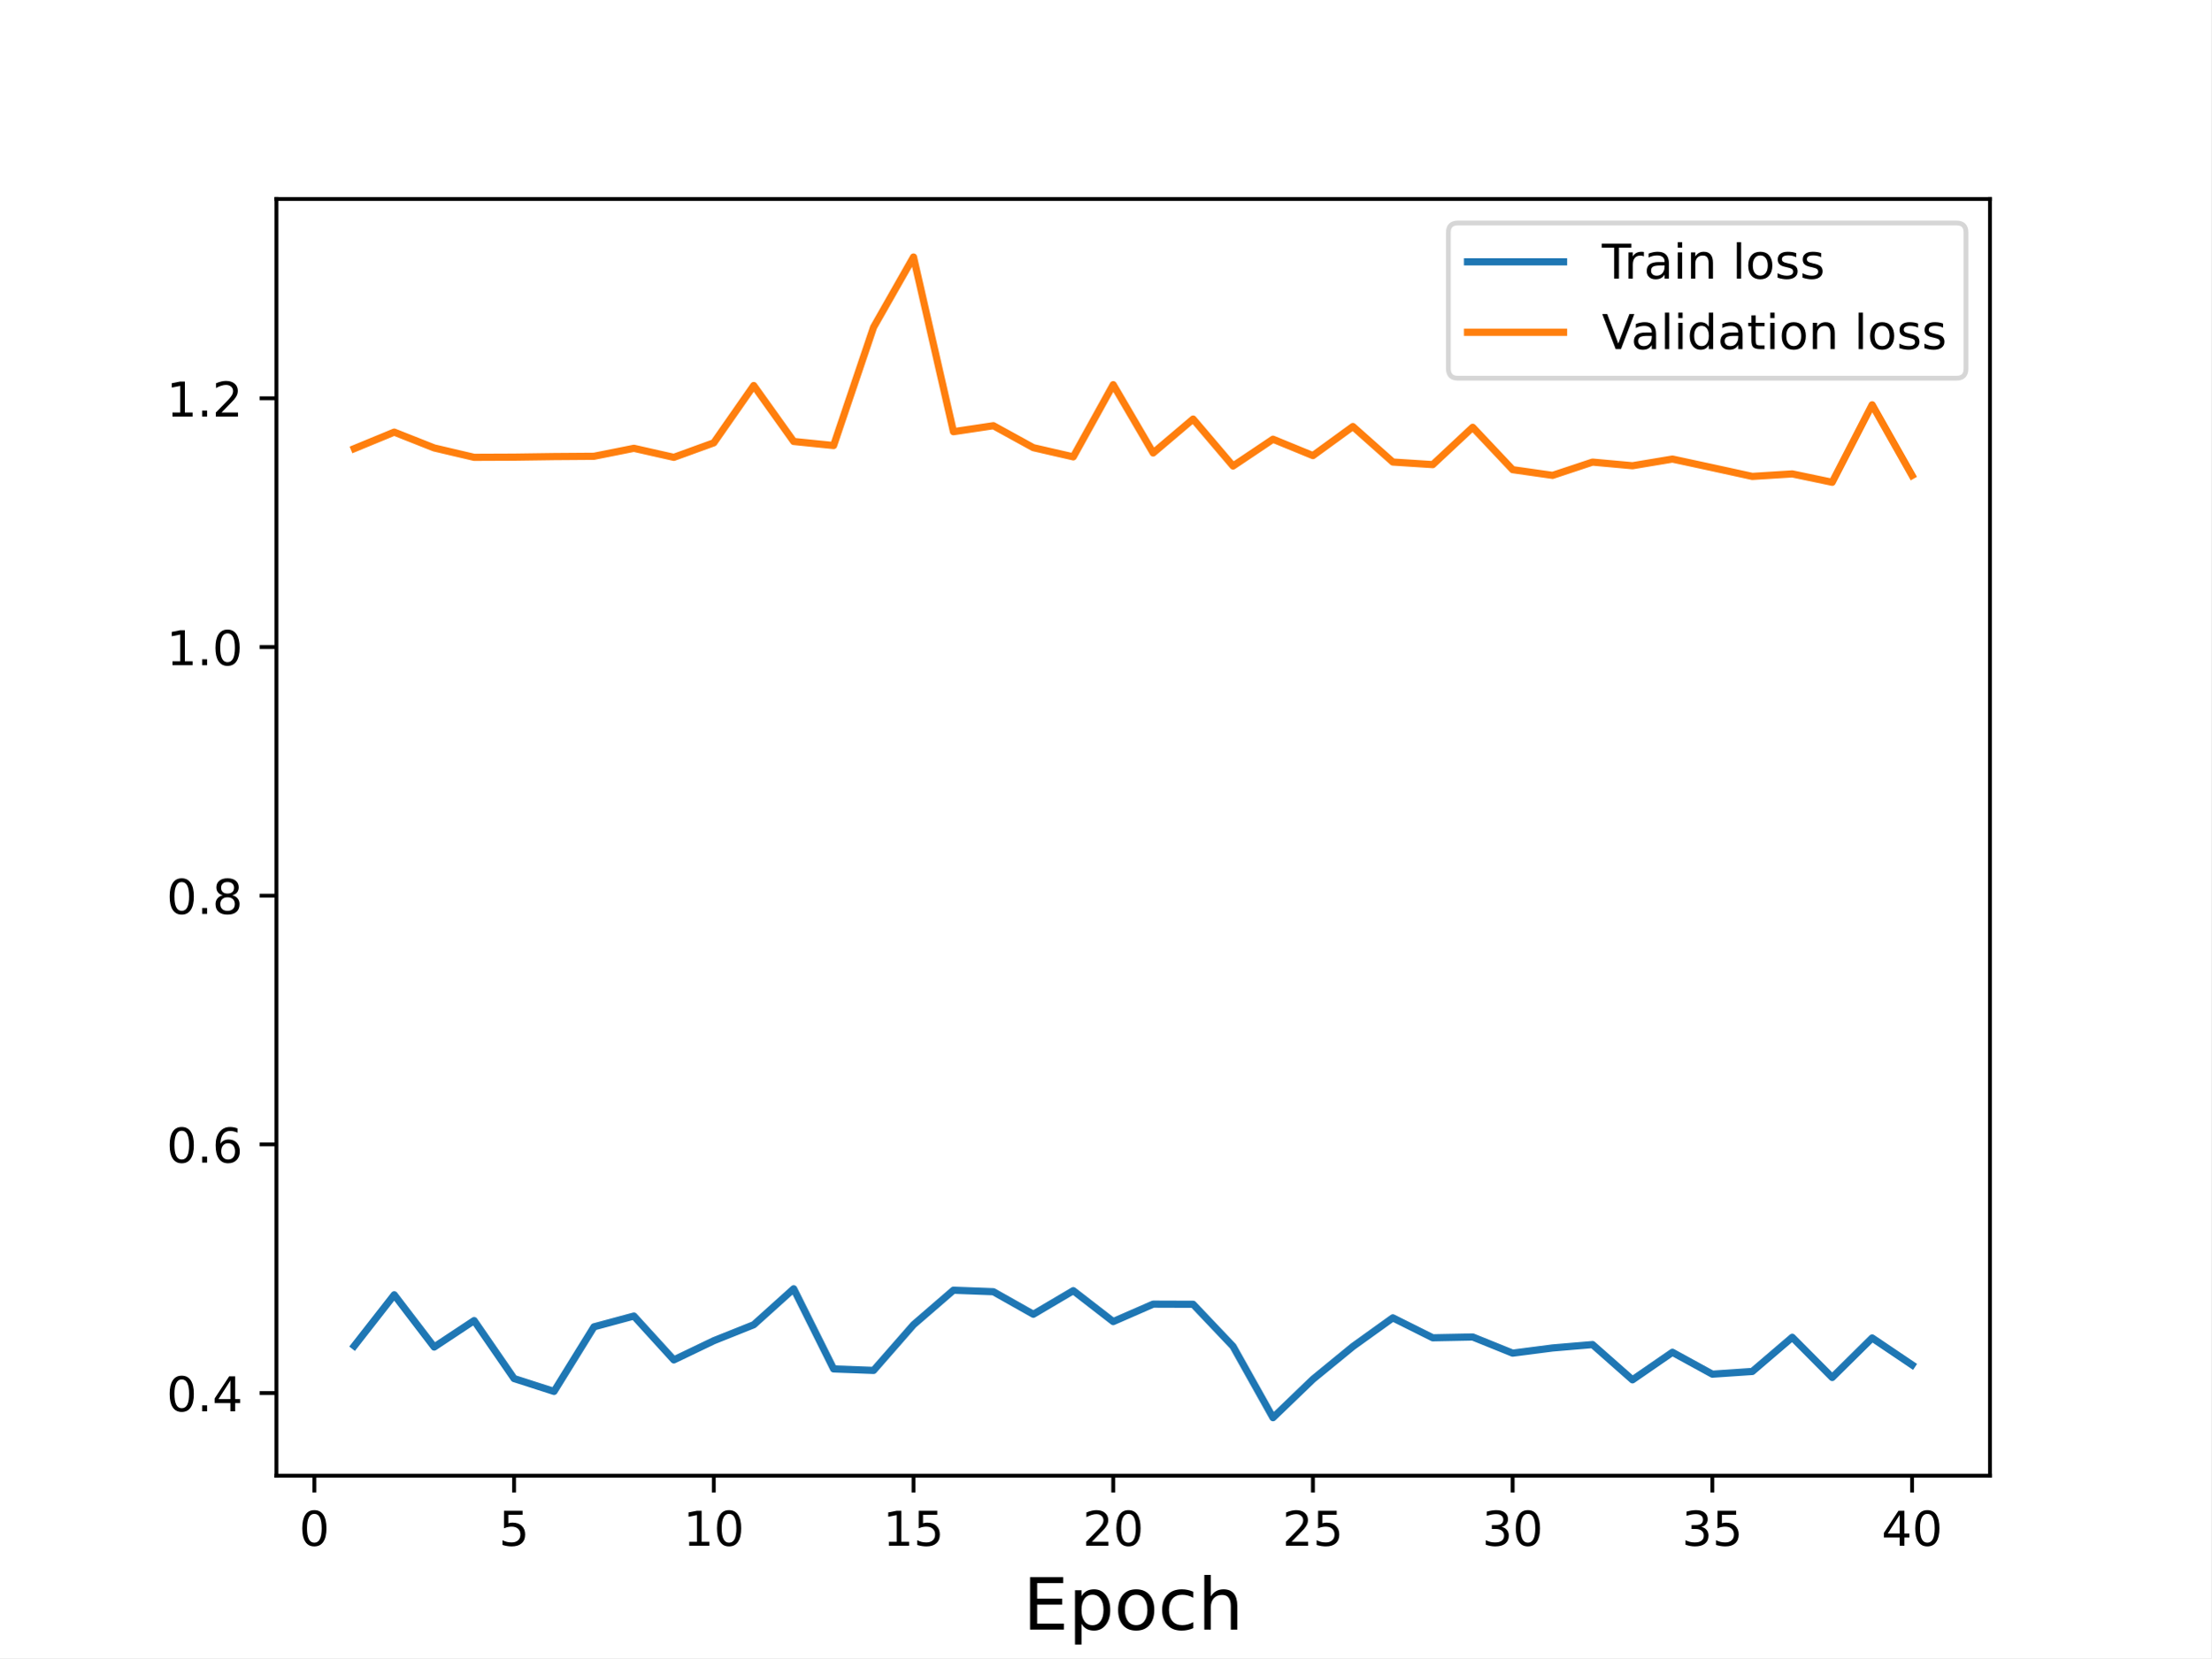
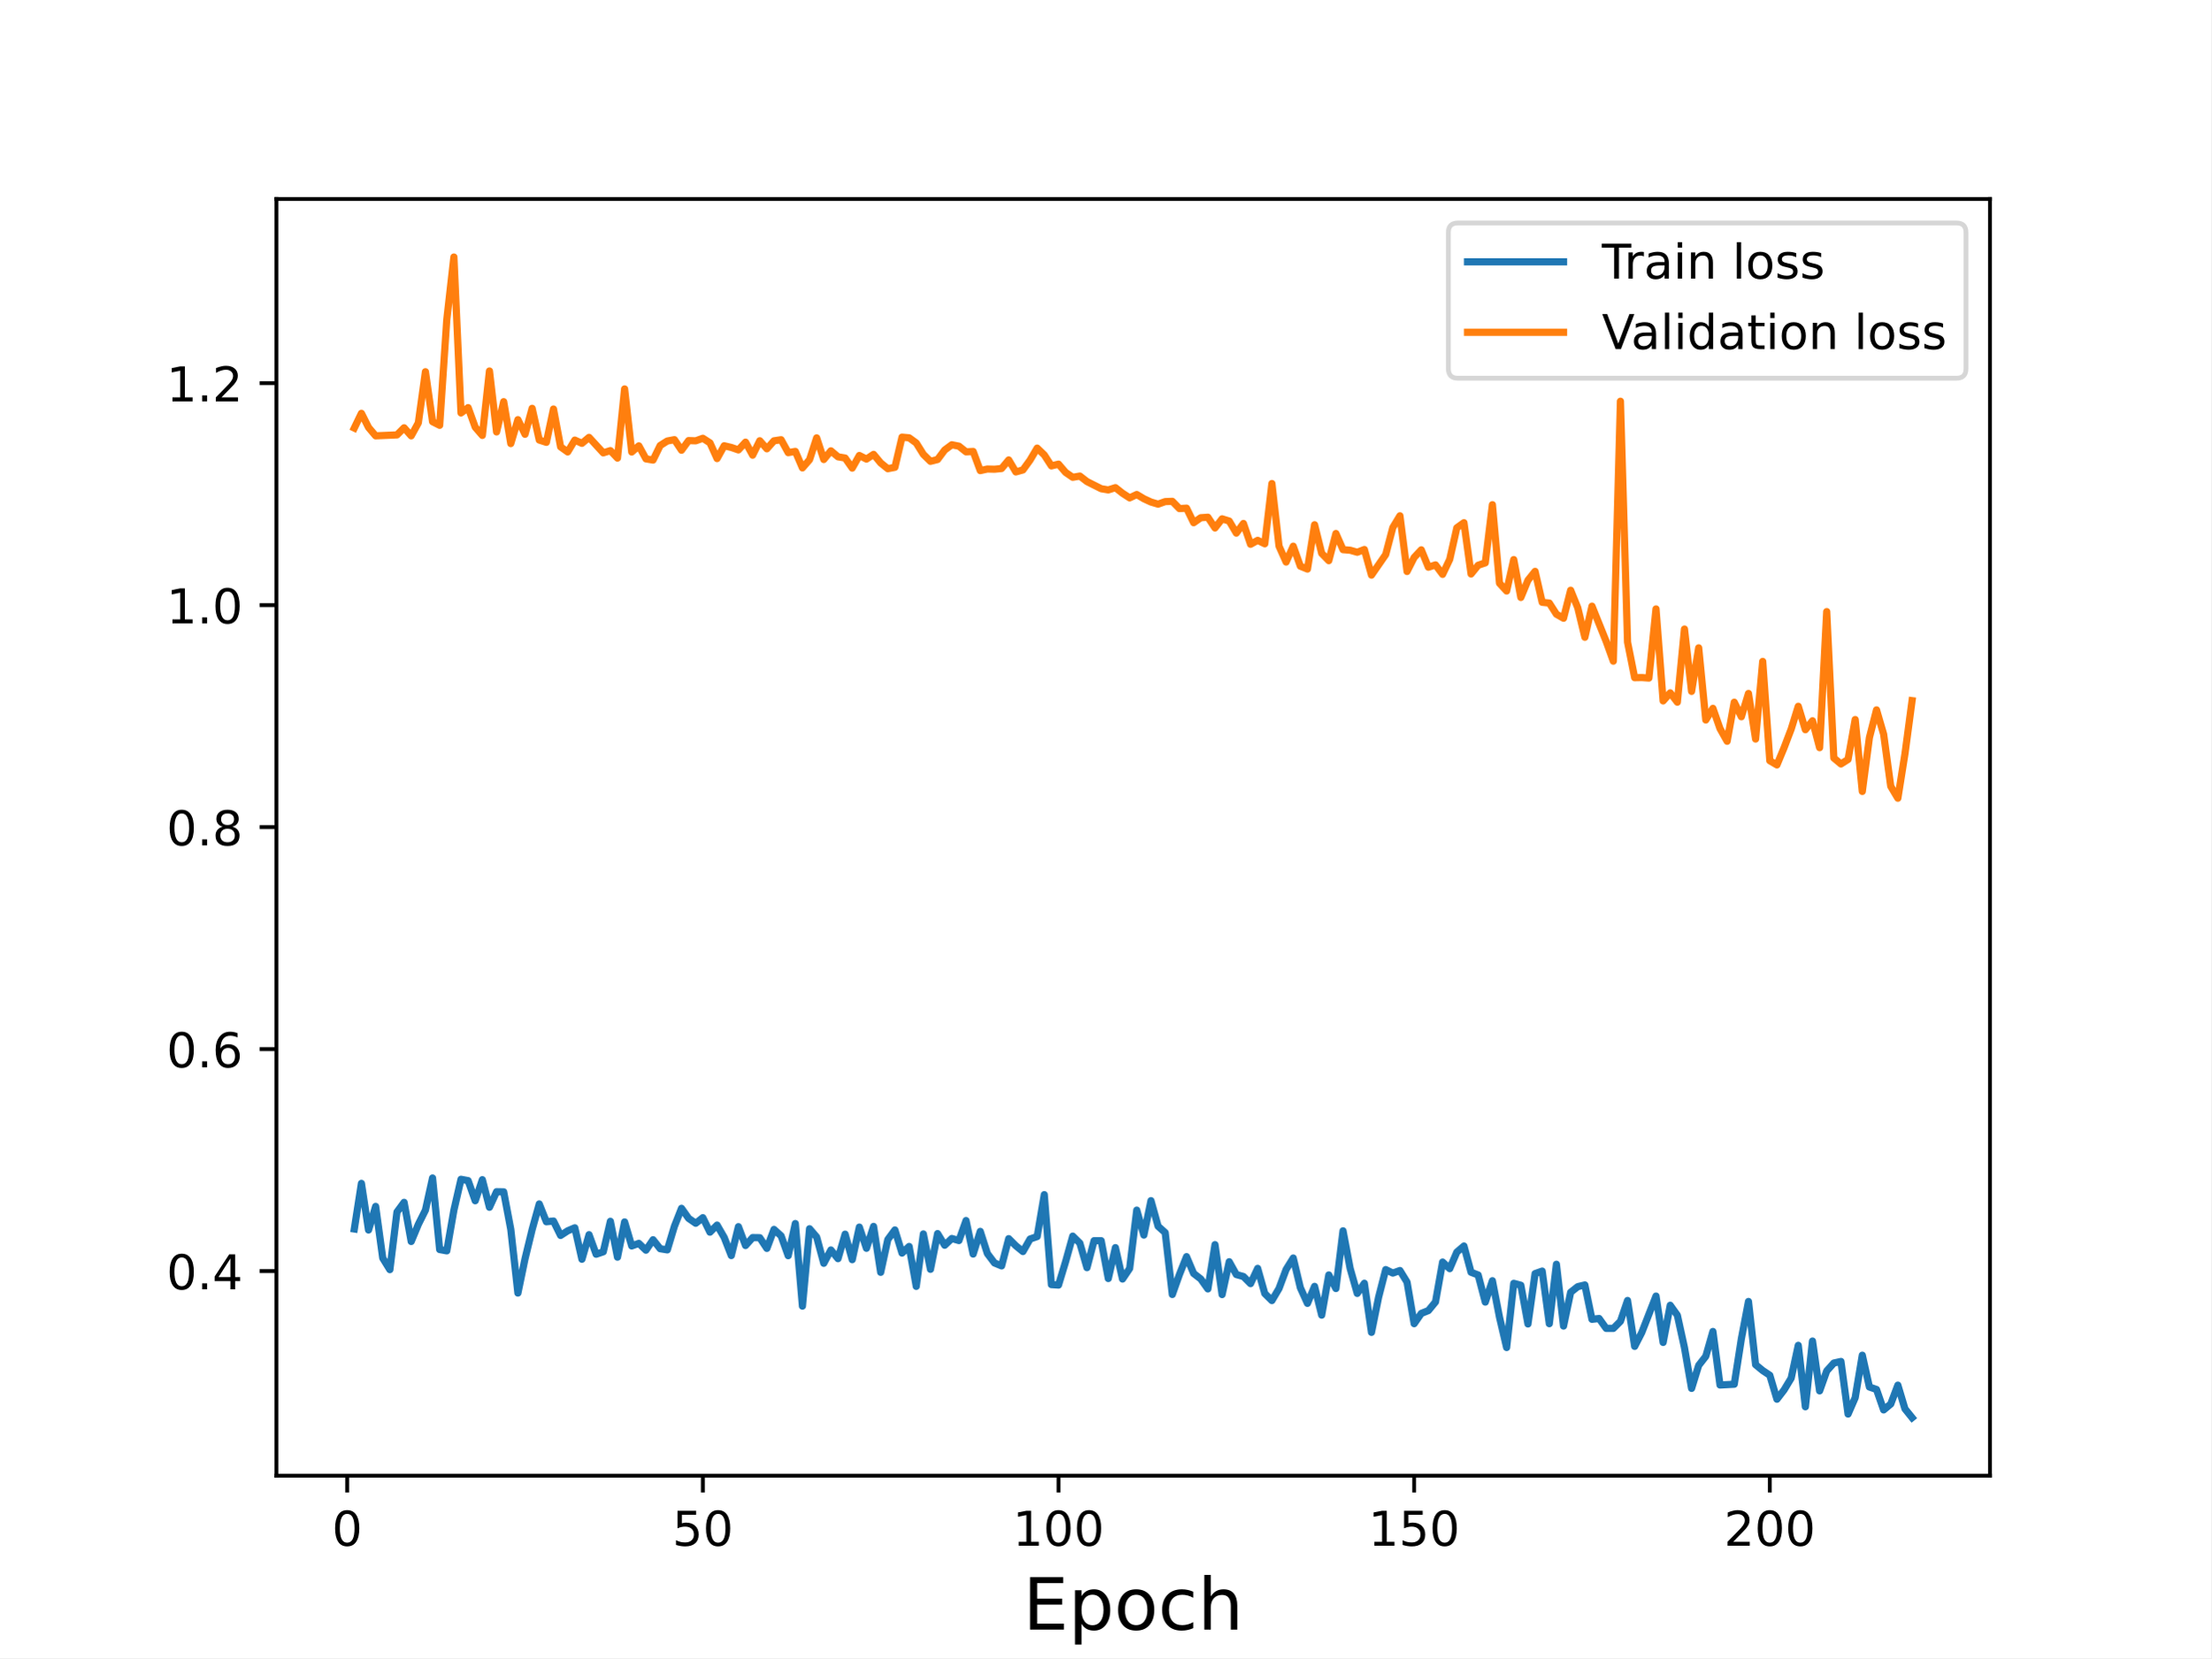
<svg xmlns="http://www.w3.org/2000/svg" xmlns:xlink="http://www.w3.org/1999/xlink" height="345.6pt" version="1.1" viewBox="0 0 460.8 345.6" width="460.8pt">
  <defs>
    <style type="text/css">*{stroke-linecap:butt;stroke-linejoin:round;}</style>
  </defs>
  <g id="figure_1">
    <g id="patch_1">
      <path d="M 0 345.6  L 460.8 345.6  L 460.8 0  L 0 0  z " style="fill:#ffffff;" />
    </g>
    <g id="axes_1">
      <g id="patch_2">
        <path d="M 57.6 307.584  L 414.72 307.584  L 414.72 41.472  L 57.6 41.472  z " style="fill:#ffffff;" />
      </g>
      <g id="matplotlib.axis_1">
        <g id="xtick_1">
          <g id="line2d_1">
            <defs>
-               <path d="M 0 0  L 0 3.5  " id="md8f98dfbee" style="stroke:#000000;stroke-width:0.8;" />
-             </defs>
-             <g>
-               <use style="stroke:#000000;stroke-width:0.8;" x="65.508" xlink:href="#md8f98dfbee" y="307.584" />
+               <path d="M 0 0  L 0 3.5  " id="mca216280df" style="stroke:#000000;stroke-width:0.8;" />
+             </defs>
+             <g>
+               <use style="stroke:#000000;stroke-width:0.8;" x="72.35" xlink:href="#mca216280df" y="307.584" />
            </g>
          </g>
          <g id="text_1">
-             <g transform="translate(62.327 322.1824)scale(0.1 -0.1)">
+             <g transform="translate(69.16904 322.1824)scale(0.1 -0.1)">
              <defs>
                <path d="M 2034 4250  Q 1547 4250 1301 3770  Q 1056 3291 1056 2328  Q 1056 1369 1301 889  Q 1547 409 2034 409  Q 2525 409 2770 889  Q 3016 1369 3016 2328  Q 3016 3291 2770 3770  Q 2525 4250 2034 4250  z M 2034 4750  Q 2819 4750 3233 4129  Q 3647 3509 3647 2328  Q 3647 1150 3233 529  Q 2819 -91 2034 -91  Q 1250 -91 836 529  Q 422 1150 422 2328  Q 422 3509 836 4129  Q 1250 4750 2034 4750  z " id="DejaVuSans-30" transform="scale(0.015625)" />
              </defs>
              <use xlink:href="#DejaVuSans-30" />
            </g>
          </g>
        </g>
        <g id="xtick_2">
          <g id="line2d_2">
            <g>
-               <use style="stroke:#000000;stroke-width:0.8;" x="107.131" xlink:href="#md8f98dfbee" y="307.584" />
+               <use style="stroke:#000000;stroke-width:0.8;" x="146.472" xlink:href="#mca216280df" y="307.584" />
            </g>
          </g>
          <g id="text_2">
-             <g transform="translate(103.9494 322.1824)scale(0.1 -0.1)">
+             <g transform="translate(140.1098 322.1824)scale(0.1 -0.1)">
              <defs>
                <path d="M 691 4666  L 3169 4666  L 3169 4134  L 1269 4134  L 1269 2991  Q 1406 3038 1543 3061  Q 1681 3084 1819 3084  Q 2600 3084 3056 2656  Q 3513 2228 3513 1497  Q 3513 744 3044 326  Q 2575 -91 1722 -91  Q 1428 -91 1123 -41  Q 819 9 494 109  L 494 744  Q 775 591 1075 516  Q 1375 441 1709 441  Q 2250 441 2565 725  Q 2881 1009 2881 1497  Q 2881 1984 2565 2268  Q 2250 2553 1709 2553  Q 1456 2553 1204 2497  Q 953 2441 691 2322  L 691 4666  z " id="DejaVuSans-35" transform="scale(0.015625)" />
              </defs>
              <use xlink:href="#DejaVuSans-35" />
+               <use x="63.623" xlink:href="#DejaVuSans-30" />
            </g>
          </g>
        </g>
        <g id="xtick_3">
          <g id="line2d_3">
            <g>
-               <use style="stroke:#000000;stroke-width:0.8;" x="148.753" xlink:href="#md8f98dfbee" y="307.584" />
+               <use style="stroke:#000000;stroke-width:0.8;" x="220.594" xlink:href="#mca216280df" y="307.584" />
            </g>
          </g>
          <g id="text_3">
-             <g transform="translate(142.3905 322.1824)scale(0.1 -0.1)">
+             <g transform="translate(211.0506 322.1824)scale(0.1 -0.1)">
              <defs>
                <path d="M 794 531  L 1825 531  L 1825 4091  L 703 3866  L 703 4441  L 1819 4666  L 2450 4666  L 2450 531  L 3481 531  L 3481 0  L 794 0  L 794 531  z " id="DejaVuSans-31" transform="scale(0.015625)" />
              </defs>
              <use xlink:href="#DejaVuSans-31" />
              <use x="63.623" xlink:href="#DejaVuSans-30" />
+               <use x="127.246" xlink:href="#DejaVuSans-30" />
            </g>
          </g>
        </g>
        <g id="xtick_4">
          <g id="line2d_4">
            <g>
-               <use style="stroke:#000000;stroke-width:0.8;" x="190.375" xlink:href="#md8f98dfbee" y="307.584" />
+               <use style="stroke:#000000;stroke-width:0.8;" x="294.716" xlink:href="#mca216280df" y="307.584" />
            </g>
          </g>
          <g id="text_4">
-             <g transform="translate(184.0129 322.1824)scale(0.1 -0.1)">
+             <g transform="translate(285.1727 322.1824)scale(0.1 -0.1)">
              <use xlink:href="#DejaVuSans-31" />
              <use x="63.623" xlink:href="#DejaVuSans-35" />
+               <use x="127.246" xlink:href="#DejaVuSans-30" />
            </g>
          </g>
        </g>
        <g id="xtick_5">
          <g id="line2d_5">
            <g>
-               <use style="stroke:#000000;stroke-width:0.8;" x="231.998" xlink:href="#md8f98dfbee" y="307.584" />
+               <use style="stroke:#000000;stroke-width:0.8;" x="368.838" xlink:href="#mca216280df" y="307.584" />
            </g>
          </g>
          <g id="text_5">
-             <g transform="translate(225.6353 322.1824)scale(0.1 -0.1)">
+             <g transform="translate(359.2947 322.1824)scale(0.1 -0.1)">
              <defs>
                <path d="M 1228 531  L 3431 531  L 3431 0  L 469 0  L 469 531  Q 828 903 1448 1529  Q 2069 2156 2228 2338  Q 2531 2678 2651 2914  Q 2772 3150 2772 3378  Q 2772 3750 2511 3984  Q 2250 4219 1831 4219  Q 1534 4219 1204 4116  Q 875 4013 500 3803  L 500 4441  Q 881 4594 1212 4672  Q 1544 4750 1819 4750  Q 2544 4750 2975 4387  Q 3406 4025 3406 3419  Q 3406 3131 3298 2873  Q 3191 2616 2906 2266  Q 2828 2175 2409 1742  Q 1991 1309 1228 531  z " id="DejaVuSans-32" transform="scale(0.015625)" />
              </defs>
              <use xlink:href="#DejaVuSans-32" />
              <use x="63.623" xlink:href="#DejaVuSans-30" />
-             </g>
-           </g>
-         </g>
-         <g id="xtick_6">
-           <g id="line2d_6">
-             <g>
-               <use style="stroke:#000000;stroke-width:0.8;" x="273.62" xlink:href="#md8f98dfbee" y="307.584" />
-             </g>
-           </g>
-           <g id="text_6">
-             <g transform="translate(267.2576 322.1824)scale(0.1 -0.1)">
-               <use xlink:href="#DejaVuSans-32" />
-               <use x="63.623" xlink:href="#DejaVuSans-35" />
-             </g>
-           </g>
-         </g>
-         <g id="xtick_7">
-           <g id="line2d_7">
-             <g>
-               <use style="stroke:#000000;stroke-width:0.8;" x="315.243" xlink:href="#md8f98dfbee" y="307.584" />
-             </g>
-           </g>
-           <g id="text_7">
-             <g transform="translate(308.88 322.1824)scale(0.1 -0.1)">
-               <defs>
-                 <path d="M 2597 2516  Q 3050 2419 3304 2112  Q 3559 1806 3559 1356  Q 3559 666 3084 287  Q 2609 -91 1734 -91  Q 1441 -91 1130 -33  Q 819 25 488 141  L 488 750  Q 750 597 1062 519  Q 1375 441 1716 441  Q 2309 441 2620 675  Q 2931 909 2931 1356  Q 2931 1769 2642 2001  Q 2353 2234 1838 2234  L 1294 2234  L 1294 2753  L 1863 2753  Q 2328 2753 2575 2939  Q 2822 3125 2822 3475  Q 2822 3834 2567 4026  Q 2313 4219 1838 4219  Q 1578 4219 1281 4162  Q 984 4106 628 3988  L 628 4550  Q 988 4650 1302 4700  Q 1616 4750 1894 4750  Q 2613 4750 3031 4423  Q 3450 4097 3450 3541  Q 3450 3153 3228 2886  Q 3006 2619 2597 2516  z " id="DejaVuSans-33" transform="scale(0.015625)" />
-               </defs>
-               <use xlink:href="#DejaVuSans-33" />
-               <use x="63.623" xlink:href="#DejaVuSans-30" />
-             </g>
-           </g>
-         </g>
-         <g id="xtick_8">
-           <g id="line2d_8">
-             <g>
-               <use style="stroke:#000000;stroke-width:0.8;" x="356.865" xlink:href="#md8f98dfbee" y="307.584" />
-             </g>
-           </g>
-           <g id="text_8">
-             <g transform="translate(350.5024 322.1824)scale(0.1 -0.1)">
-               <use xlink:href="#DejaVuSans-33" />
-               <use x="63.623" xlink:href="#DejaVuSans-35" />
-             </g>
-           </g>
-         </g>
-         <g id="xtick_9">
-           <g id="line2d_9">
-             <g>
-               <use style="stroke:#000000;stroke-width:0.8;" x="398.487" xlink:href="#md8f98dfbee" y="307.584" />
-             </g>
-           </g>
-           <g id="text_9">
-             <g transform="translate(392.1248 322.1824)scale(0.1 -0.1)">
-               <defs>
-                 <path d="M 2419 4116  L 825 1625  L 2419 1625  L 2419 4116  z M 2253 4666  L 3047 4666  L 3047 1625  L 3713 1625  L 3713 1100  L 3047 1100  L 3047 0  L 2419 0  L 2419 1100  L 313 1100  L 313 1709  L 2253 4666  z " id="DejaVuSans-34" transform="scale(0.015625)" />
-               </defs>
-               <use xlink:href="#DejaVuSans-34" />
-               <use x="63.623" xlink:href="#DejaVuSans-30" />
-             </g>
-           </g>
-         </g>
-         <g id="text_10">
+               <use x="127.246" xlink:href="#DejaVuSans-30" />
+             </g>
+           </g>
+         </g>
+         <g id="text_6">
          <g transform="translate(213.1936 339.6598)scale(0.15 -0.15)">
            <defs>
              <path d="M 628 4666  L 3578 4666  L 3578 4134  L 1259 4134  L 1259 2753  L 3481 2753  L 3481 2222  L 1259 2222  L 1259 531  L 3634 531  L 3634 0  L 628 0  L 628 4666  z " id="DejaVuSans-45" transform="scale(0.015625)" />
              <path d="M 1159 525  L 1159 -1331  L 581 -1331  L 581 3500  L 1159 3500  L 1159 2969  Q 1341 3281 1617 3432  Q 1894 3584 2278 3584  Q 2916 3584 3314 3078  Q 3713 2572 3713 1747  Q 3713 922 3314 415  Q 2916 -91 2278 -91  Q 1894 -91 1617 61  Q 1341 213 1159 525  z M 3116 1747  Q 3116 2381 2855 2742  Q 2594 3103 2138 3103  Q 1681 3103 1420 2742  Q 1159 2381 1159 1747  Q 1159 1113 1420 752  Q 1681 391 2138 391  Q 2594 391 2855 752  Q 3116 1113 3116 1747  z " id="DejaVuSans-70" transform="scale(0.015625)" />
              <path d="M 1959 3097  Q 1497 3097 1228 2736  Q 959 2375 959 1747  Q 959 1119 1226 758  Q 1494 397 1959 397  Q 2419 397 2687 759  Q 2956 1122 2956 1747  Q 2956 2369 2687 2733  Q 2419 3097 1959 3097  z M 1959 3584  Q 2709 3584 3137 3096  Q 3566 2609 3566 1747  Q 3566 888 3137 398  Q 2709 -91 1959 -91  Q 1206 -91 779 398  Q 353 888 353 1747  Q 353 2609 779 3096  Q 1206 3584 1959 3584  z " id="DejaVuSans-6f" transform="scale(0.015625)" />
              <path d="M 3122 3366  L 3122 2828  Q 2878 2963 2633 3030  Q 2388 3097 2138 3097  Q 1578 3097 1268 2742  Q 959 2388 959 1747  Q 959 1106 1268 751  Q 1578 397 2138 397  Q 2388 397 2633 464  Q 2878 531 3122 666  L 3122 134  Q 2881 22 2623 -34  Q 2366 -91 2075 -91  Q 1284 -91 818 406  Q 353 903 353 1747  Q 353 2603 823 3093  Q 1294 3584 2113 3584  Q 2378 3584 2631 3529  Q 2884 3475 3122 3366  z " id="DejaVuSans-63" transform="scale(0.015625)" />
              <path d="M 3513 2113  L 3513 0  L 2938 0  L 2938 2094  Q 2938 2591 2744 2837  Q 2550 3084 2163 3084  Q 1697 3084 1428 2787  Q 1159 2491 1159 1978  L 1159 0  L 581 0  L 581 4863  L 1159 4863  L 1159 2956  Q 1366 3272 1645 3428  Q 1925 3584 2291 3584  Q 2894 3584 3203 3211  Q 3513 2838 3513 2113  z " id="DejaVuSans-68" transform="scale(0.015625)" />
            </defs>
            <use xlink:href="#DejaVuSans-45" />
            <use x="63.184" xlink:href="#DejaVuSans-70" />
            <use x="126.66" xlink:href="#DejaVuSans-6f" />
            <use x="187.842" xlink:href="#DejaVuSans-63" />
            <use x="242.822" xlink:href="#DejaVuSans-68" />
          </g>
        </g>
      </g>
      <g id="matplotlib.axis_2">
        <g id="ytick_1">
+           <g id="line2d_6">
+             <defs>
+               <path d="M 0 0  L -3.5 0  " id="m305553f702" style="stroke:#000000;stroke-width:0.8;" />
+             </defs>
+             <g>
+               <use style="stroke:#000000;stroke-width:0.8;" x="57.6" xlink:href="#m305553f702" y="264.939" />
+             </g>
+           </g>
+           <g id="text_7">
+             <g transform="translate(34.69687 268.7385)scale(0.1 -0.1)">
+               <defs>
+                 <path d="M 684 794  L 1344 794  L 1344 0  L 684 0  L 684 794  z " id="DejaVuSans-2e" transform="scale(0.015625)" />
+                 <path d="M 2419 4116  L 825 1625  L 2419 1625  L 2419 4116  z M 2253 4666  L 3047 4666  L 3047 1625  L 3713 1625  L 3713 1100  L 3047 1100  L 3047 0  L 2419 0  L 2419 1100  L 313 1100  L 313 1709  L 2253 4666  z " id="DejaVuSans-34" transform="scale(0.015625)" />
+               </defs>
+               <use xlink:href="#DejaVuSans-30" />
+               <use x="63.623" xlink:href="#DejaVuSans-2e" />
+               <use x="95.41" xlink:href="#DejaVuSans-34" />
+             </g>
+           </g>
+         </g>
+         <g id="ytick_2">
+           <g id="line2d_7">
+             <g>
+               <use style="stroke:#000000;stroke-width:0.8;" x="57.6" xlink:href="#m305553f702" y="218.668" />
+             </g>
+           </g>
+           <g id="text_8">
+             <g transform="translate(34.69687 222.4667)scale(0.1 -0.1)">
+               <defs>
+                 <path d="M 2113 2584  Q 1688 2584 1439 2293  Q 1191 2003 1191 1497  Q 1191 994 1439 701  Q 1688 409 2113 409  Q 2538 409 2786 701  Q 3034 994 3034 1497  Q 3034 2003 2786 2293  Q 2538 2584 2113 2584  z M 3366 4563  L 3366 3988  Q 3128 4100 2886 4159  Q 2644 4219 2406 4219  Q 1781 4219 1451 3797  Q 1122 3375 1075 2522  Q 1259 2794 1537 2939  Q 1816 3084 2150 3084  Q 2853 3084 3261 2657  Q 3669 2231 3669 1497  Q 3669 778 3244 343  Q 2819 -91 2113 -91  Q 1303 -91 875 529  Q 447 1150 447 2328  Q 447 3434 972 4092  Q 1497 4750 2381 4750  Q 2619 4750 2861 4703  Q 3103 4656 3366 4563  z " id="DejaVuSans-36" transform="scale(0.015625)" />
+               </defs>
+               <use xlink:href="#DejaVuSans-30" />
+               <use x="63.623" xlink:href="#DejaVuSans-2e" />
+               <use x="95.41" xlink:href="#DejaVuSans-36" />
+             </g>
+           </g>
+         </g>
+         <g id="ytick_3">
+           <g id="line2d_8">
+             <g>
+               <use style="stroke:#000000;stroke-width:0.8;" x="57.6" xlink:href="#m305553f702" y="172.396" />
+             </g>
+           </g>
+           <g id="text_9">
+             <g transform="translate(34.69687 176.195)scale(0.1 -0.1)">
+               <defs>
+                 <path d="M 2034 2216  Q 1584 2216 1326 1975  Q 1069 1734 1069 1313  Q 1069 891 1326 650  Q 1584 409 2034 409  Q 2484 409 2743 651  Q 3003 894 3003 1313  Q 3003 1734 2745 1975  Q 2488 2216 2034 2216  z M 1403 2484  Q 997 2584 770 2862  Q 544 3141 544 3541  Q 544 4100 942 4425  Q 1341 4750 2034 4750  Q 2731 4750 3128 4425  Q 3525 4100 3525 3541  Q 3525 3141 3298 2862  Q 3072 2584 2669 2484  Q 3125 2378 3379 2068  Q 3634 1759 3634 1313  Q 3634 634 3220 271  Q 2806 -91 2034 -91  Q 1263 -91 848 271  Q 434 634 434 1313  Q 434 1759 690 2068  Q 947 2378 1403 2484  z M 1172 3481  Q 1172 3119 1398 2916  Q 1625 2713 2034 2713  Q 2441 2713 2670 2916  Q 2900 3119 2900 3481  Q 2900 3844 2670 4047  Q 2441 4250 2034 4250  Q 1625 4250 1398 4047  Q 1172 3844 1172 3481  z " id="DejaVuSans-38" transform="scale(0.015625)" />
+               </defs>
+               <use xlink:href="#DejaVuSans-30" />
+               <use x="63.623" xlink:href="#DejaVuSans-2e" />
+               <use x="95.41" xlink:href="#DejaVuSans-38" />
+             </g>
+           </g>
+         </g>
+         <g id="ytick_4">
+           <g id="line2d_9">
+             <g>
+               <use style="stroke:#000000;stroke-width:0.8;" x="57.6" xlink:href="#m305553f702" y="126.124" />
+             </g>
+           </g>
+           <g id="text_10">
+             <g transform="translate(34.69687 129.9232)scale(0.1 -0.1)">
+               <use xlink:href="#DejaVuSans-31" />
+               <use x="63.623" xlink:href="#DejaVuSans-2e" />
+               <use x="95.41" xlink:href="#DejaVuSans-30" />
+             </g>
+           </g>
+         </g>
+         <g id="ytick_5">
          <g id="line2d_10">
-             <defs>
-               <path d="M 0 0  L -3.5 0  " id="m4e33688f19" style="stroke:#000000;stroke-width:0.8;" />
-             </defs>
-             <g>
-               <use style="stroke:#000000;stroke-width:0.8;" x="57.6" xlink:href="#m4e33688f19" y="290.362" />
+             <g>
+               <use style="stroke:#000000;stroke-width:0.8;" x="57.6" xlink:href="#m305553f702" y="79.852" />
            </g>
          </g>
          <g id="text_11">
-             <g transform="translate(34.69687 294.1615)scale(0.1 -0.1)">
-               <defs>
-                 <path d="M 684 794  L 1344 794  L 1344 0  L 684 0  L 684 794  z " id="DejaVuSans-2e" transform="scale(0.015625)" />
-               </defs>
-               <use xlink:href="#DejaVuSans-30" />
-               <use x="63.623" xlink:href="#DejaVuSans-2e" />
-               <use x="95.41" xlink:href="#DejaVuSans-34" />
-             </g>
-           </g>
-         </g>
-         <g id="ytick_2">
-           <g id="line2d_11">
-             <g>
-               <use style="stroke:#000000;stroke-width:0.8;" x="57.6" xlink:href="#m4e33688f19" y="238.525" />
-             </g>
-           </g>
-           <g id="text_12">
-             <g transform="translate(34.69687 242.3243)scale(0.1 -0.1)">
-               <defs>
-                 <path d="M 2113 2584  Q 1688 2584 1439 2293  Q 1191 2003 1191 1497  Q 1191 994 1439 701  Q 1688 409 2113 409  Q 2538 409 2786 701  Q 3034 994 3034 1497  Q 3034 2003 2786 2293  Q 2538 2584 2113 2584  z M 3366 4563  L 3366 3988  Q 3128 4100 2886 4159  Q 2644 4219 2406 4219  Q 1781 4219 1451 3797  Q 1122 3375 1075 2522  Q 1259 2794 1537 2939  Q 1816 3084 2150 3084  Q 2853 3084 3261 2657  Q 3669 2231 3669 1497  Q 3669 778 3244 343  Q 2819 -91 2113 -91  Q 1303 -91 875 529  Q 447 1150 447 2328  Q 447 3434 972 4092  Q 1497 4750 2381 4750  Q 2619 4750 2861 4703  Q 3103 4656 3366 4563  z " id="DejaVuSans-36" transform="scale(0.015625)" />
-               </defs>
-               <use xlink:href="#DejaVuSans-30" />
-               <use x="63.623" xlink:href="#DejaVuSans-2e" />
-               <use x="95.41" xlink:href="#DejaVuSans-36" />
-             </g>
-           </g>
-         </g>
-         <g id="ytick_3">
-           <g id="line2d_12">
-             <g>
-               <use style="stroke:#000000;stroke-width:0.8;" x="57.6" xlink:href="#m4e33688f19" y="186.688" />
-             </g>
-           </g>
-           <g id="text_13">
-             <g transform="translate(34.69687 190.4872)scale(0.1 -0.1)">
-               <defs>
-                 <path d="M 2034 2216  Q 1584 2216 1326 1975  Q 1069 1734 1069 1313  Q 1069 891 1326 650  Q 1584 409 2034 409  Q 2484 409 2743 651  Q 3003 894 3003 1313  Q 3003 1734 2745 1975  Q 2488 2216 2034 2216  z M 1403 2484  Q 997 2584 770 2862  Q 544 3141 544 3541  Q 544 4100 942 4425  Q 1341 4750 2034 4750  Q 2731 4750 3128 4425  Q 3525 4100 3525 3541  Q 3525 3141 3298 2862  Q 3072 2584 2669 2484  Q 3125 2378 3379 2068  Q 3634 1759 3634 1313  Q 3634 634 3220 271  Q 2806 -91 2034 -91  Q 1263 -91 848 271  Q 434 634 434 1313  Q 434 1759 690 2068  Q 947 2378 1403 2484  z M 1172 3481  Q 1172 3119 1398 2916  Q 1625 2713 2034 2713  Q 2441 2713 2670 2916  Q 2900 3119 2900 3481  Q 2900 3844 2670 4047  Q 2441 4250 2034 4250  Q 1625 4250 1398 4047  Q 1172 3844 1172 3481  z " id="DejaVuSans-38" transform="scale(0.015625)" />
-               </defs>
-               <use xlink:href="#DejaVuSans-30" />
-               <use x="63.623" xlink:href="#DejaVuSans-2e" />
-               <use x="95.41" xlink:href="#DejaVuSans-38" />
-             </g>
-           </g>
-         </g>
-         <g id="ytick_4">
-           <g id="line2d_13">
-             <g>
-               <use style="stroke:#000000;stroke-width:0.8;" x="57.6" xlink:href="#m4e33688f19" y="134.851" />
-             </g>
-           </g>
-           <g id="text_14">
-             <g transform="translate(34.69687 138.65)scale(0.1 -0.1)">
-               <use xlink:href="#DejaVuSans-31" />
-               <use x="63.623" xlink:href="#DejaVuSans-2e" />
-               <use x="95.41" xlink:href="#DejaVuSans-30" />
-             </g>
-           </g>
-         </g>
-         <g id="ytick_5">
-           <g id="line2d_14">
-             <g>
-               <use style="stroke:#000000;stroke-width:0.8;" x="57.6" xlink:href="#m4e33688f19" y="83.014" />
-             </g>
-           </g>
-           <g id="text_15">
-             <g transform="translate(34.69687 86.81277)scale(0.1 -0.1)">
+             <g transform="translate(34.69687 83.65139)scale(0.1 -0.1)">
              <use xlink:href="#DejaVuSans-31" />
              <use x="63.623" xlink:href="#DejaVuSans-2e" />
              <use x="95.41" xlink:href="#DejaVuSans-32" />
            </g>
          </g>
        </g>
      </g>
-       <g id="line2d_15">
-         <path clip-path="url(#p33b134b680)" d="M 73.833 280.53  L 82.157 269.881  L 90.482 280.767  L 98.806 275.255  L 107.131 287.334  L 115.455 290.019  L 123.78 276.558  L 132.104 274.308  L 140.429 283.449  L 148.753 279.452  L 157.077 276.122  L 165.402 268.624  L 173.726 285.328  L 182.051 285.64  L 190.375 276.121  L 198.7 268.923  L 207.024 269.238  L 215.349 273.935  L 223.673 269.02  L 231.998 275.461  L 240.322 271.825  L 248.647 271.854  L 256.971 280.624  L 265.296 295.488  L 273.62 287.482  L 281.945 280.66  L 290.269 274.683  L 298.594 278.841  L 306.918 278.673  L 315.243 282.041  L 323.567 280.96  L 331.891 280.252  L 340.216 287.599  L 348.54 281.863  L 356.865 286.424  L 365.189 285.857  L 373.514 278.738  L 381.838 287.112  L 390.163 278.879  L 398.487 284.49  " style="fill:none;stroke:#1f77b4;stroke-linecap:square;stroke-width:1.5;" />
-       </g>
-       <g id="line2d_16">
-         <path clip-path="url(#p33b134b680)" d="M 73.833 93.5  L 82.157 90.065  L 90.482 93.36  L 98.806 95.318  L 107.131 95.282  L 115.455 95.163  L 123.78 95.101  L 132.104 93.437  L 140.429 95.321  L 148.753 92.296  L 157.077 80.354  L 165.402 92.012  L 173.726 92.857  L 182.051 68.209  L 190.375 53.568  L 198.7 89.975  L 207.024 88.727  L 215.349 93.305  L 223.673 95.22  L 231.998 80.178  L 240.322 94.407  L 248.647 87.343  L 256.971 97.13  L 265.296 91.545  L 273.62 94.956  L 281.945 88.899  L 290.269 96.299  L 298.594 96.839  L 306.918 89.058  L 315.243 97.89  L 323.567 99.077  L 331.891 96.314  L 340.216 97.072  L 348.54 95.677  L 356.865 97.475  L 365.189 99.295  L 373.514 98.77  L 381.838 100.518  L 390.163 84.367  L 398.487 99.097  " style="fill:none;stroke:#ff7f0e;stroke-linecap:square;stroke-width:1.5;" />
+       <g id="line2d_11">
+         <path clip-path="url(#p3a488b5be5)" d="M 73.833 256.162  L 75.315 246.657  L 76.798 256.375  L 78.28 251.454  L 79.762 262.236  L 81.245 264.633  L 82.727 252.617  L 84.21 250.609  L 85.692 258.768  L 87.175 255.201  L 88.657 252.228  L 90.14 245.534  L 91.622 260.446  L 93.104 260.724  L 94.587 252.227  L 96.069 245.802  L 97.552 246.083  L 99.034 250.276  L 100.517 245.888  L 101.999 251.638  L 103.482 248.393  L 104.964 248.418  L 106.446 256.246  L 107.929 269.515  L 109.411 262.368  L 110.894 256.279  L 112.376 250.943  L 113.859 254.655  L 115.341 254.505  L 116.824 257.511  L 118.306 256.546  L 119.788 255.914  L 121.271 262.472  L 122.753 257.352  L 124.236 261.424  L 125.718 260.918  L 127.201 254.563  L 128.683 262.038  L 130.165 254.689  L 131.648 259.697  L 133.13 259.16  L 134.613 260.583  L 136.095 258.402  L 137.578 260.274  L 139.06 260.522  L 140.543 255.604  L 142.025 251.853  L 143.507 253.949  L 144.99 254.971  L 146.472 253.807  L 147.955 256.828  L 149.437 255.349  L 150.92 257.918  L 152.402 261.705  L 153.885 255.683  L 155.367 259.61  L 156.849 257.951  L 158.332 257.973  L 159.814 260.208  L 161.297 256.253  L 162.779 257.594  L 164.262 261.729  L 165.744 255.026  L 167.227 272.243  L 168.709 256.109  L 170.191 257.838  L 171.674 263.313  L 173.156 260.533  L 174.639 262.349  L 176.121 257.24  L 177.604 262.561  L 179.086 255.769  L 180.568 260.186  L 182.051 255.627  L 183.533 265.197  L 185.016 258.367  L 186.498 256.362  L 187.981 261.186  L 189.463 259.801  L 190.946 268.123  L 192.428 257.196  L 193.91 264.57  L 195.393 257.122  L 196.875 259.551  L 198.358 258.141  L 199.84 258.574  L 201.323 254.405  L 202.805 261.387  L 204.288 256.66  L 205.77 261.278  L 207.252 263.241  L 208.735 263.858  L 210.217 258.175  L 211.7 259.656  L 213.182 260.866  L 214.665 258.254  L 216.147 257.743  L 217.629 249.006  L 219.112 267.754  L 220.594 267.853  L 222.077 262.958  L 223.559 257.649  L 225.042 259.106  L 226.524 264.226  L 228.007 258.606  L 229.489 258.606  L 230.971 266.487  L 232.454 260.046  L 233.936 266.592  L 235.419 264.394  L 236.901 252.23  L 238.384 257.433  L 239.866 250.26  L 241.349 255.591  L 242.831 256.925  L 244.313 269.817  L 245.796 265.649  L 247.278 261.932  L 248.761 265.435  L 250.243 266.577  L 251.726 268.655  L 253.208 259.425  L 254.691 269.836  L 256.173 262.986  L 257.655 265.659  L 259.138 266.07  L 260.62 267.555  L 262.103 264.372  L 263.585 269.618  L 265.068 271.081  L 266.55 268.565  L 268.032 264.596  L 269.515 262.212  L 270.997 268.402  L 272.48 271.668  L 273.962 268.123  L 275.445 274.12  L 276.927 265.741  L 278.41 268.575  L 279.892 256.543  L 281.374 264.371  L 282.857 269.594  L 284.339 267.473  L 285.822 277.709  L 287.304 270.386  L 288.787 264.624  L 290.269 265.355  L 291.752 264.817  L 293.234 267.233  L 294.716 275.901  L 296.199 273.762  L 297.681 273.168  L 299.164 271.361  L 300.646 263.057  L 302.129 264.436  L 303.611 260.979  L 305.093 259.711  L 306.576 265.183  L 308.058 265.754  L 309.541 271.401  L 311.023 266.947  L 312.506 274.564  L 313.988 280.87  L 315.471 267.489  L 316.953 267.888  L 318.435 275.957  L 319.918 265.463  L 321.4 264.936  L 322.883 275.903  L 324.365 263.513  L 325.848 276.394  L 327.33 269.356  L 328.813 268.18  L 330.295 267.826  L 331.777 274.993  L 333.26 274.822  L 334.742 276.884  L 336.225 276.887  L 337.707 275.401  L 339.19 271.062  L 340.672 280.63  L 342.155 277.731  L 345.119 270.144  L 346.602 279.811  L 348.084 272.064  L 349.567 274.138  L 351.049 280.878  L 352.532 289.391  L 354.014 284.589  L 355.496 282.696  L 356.979 277.524  L 358.461 288.681  L 361.426 288.518  L 362.909 279.049  L 364.391 271.271  L 365.874 284.447  L 367.356 285.667  L 368.838 286.655  L 370.321 291.643  L 371.803 289.716  L 373.286 287.256  L 374.768 280.413  L 376.251 293.218  L 377.733 279.519  L 379.216 289.906  L 380.698 285.746  L 382.18 284.1  L 383.663 283.772  L 385.145 294.735  L 386.628 291.321  L 388.11 282.469  L 389.593 289.098  L 391.075 289.616  L 392.558 293.874  L 394.04 292.637  L 395.522 288.711  L 397.005 293.653  L 398.487 295.488  L 398.487 295.488  " style="fill:none;stroke:#1f77b4;stroke-linecap:square;stroke-width:1.5;" />
+       </g>
+       <g id="line2d_12">
+         <path clip-path="url(#p3a488b5be5)" d="M 73.833 89.212  L 75.315 86.146  L 76.798 89.087  L 78.28 90.835  L 82.727 90.642  L 84.21 89.156  L 85.692 90.838  L 87.175 88.138  L 88.657 77.478  L 90.14 87.884  L 91.622 88.639  L 93.104 66.637  L 94.587 53.568  L 96.069 86.066  L 97.552 84.952  L 99.034 89.038  L 100.517 90.748  L 101.999 77.321  L 103.482 90.022  L 104.964 83.717  L 106.446 92.453  L 107.929 87.467  L 109.411 90.513  L 110.894 85.105  L 112.376 91.711  L 113.859 92.193  L 115.341 85.247  L 116.824 93.132  L 118.306 94.191  L 119.788 91.725  L 121.271 92.401  L 122.753 91.156  L 125.718 94.385  L 127.201 93.917  L 128.683 95.477  L 130.165 81.06  L 131.648 94.209  L 133.13 92.924  L 134.613 95.637  L 136.095 95.888  L 137.578 92.857  L 139.06 91.917  L 140.543 91.632  L 142.025 93.84  L 143.507 91.824  L 144.99 91.877  L 146.472 91.344  L 147.955 92.303  L 149.437 95.577  L 150.92 92.904  L 152.402 93.257  L 153.885 93.771  L 155.367 92.155  L 156.849 94.864  L 158.332 91.862  L 159.814 93.537  L 161.297 91.875  L 162.779 91.646  L 164.262 94.341  L 165.744 94.082  L 167.227 97.521  L 168.709 95.814  L 170.191 91.258  L 171.674 95.773  L 173.156 93.96  L 174.639 95.209  L 176.121 95.462  L 177.604 97.564  L 179.086 94.933  L 180.568 95.685  L 182.051 94.7  L 183.533 96.484  L 185.016 97.686  L 186.498 97.4  L 187.981 91.108  L 189.463 91.247  L 190.946 92.325  L 192.428 94.7  L 193.91 96.151  L 195.393 95.772  L 196.875 93.792  L 198.358 92.695  L 199.84 92.99  L 201.323 94.172  L 202.805 94.09  L 204.288 98.085  L 205.77 97.752  L 207.252 97.793  L 208.735 97.646  L 210.217 95.859  L 211.7 98.36  L 213.182 97.946  L 214.665 95.902  L 216.147 93.393  L 217.629 94.82  L 219.112 97.101  L 220.594 96.737  L 222.077 98.463  L 223.559 99.48  L 225.042 99.221  L 226.524 100.366  L 229.489 101.859  L 230.971 102.11  L 232.454 101.638  L 233.936 102.803  L 235.419 103.77  L 236.901 103.066  L 238.384 103.95  L 239.866 104.635  L 241.349 105.078  L 242.831 104.544  L 244.313 104.488  L 245.796 106.003  L 247.278 105.91  L 248.761 108.944  L 250.243 107.907  L 251.726 107.804  L 253.208 110.039  L 254.691 108.136  L 256.173 108.601  L 257.655 111.113  L 259.138 109.103  L 260.62 113.439  L 262.103 112.621  L 263.585 113.339  L 265.068 100.778  L 266.55 113.825  L 268.032 117.143  L 269.515 113.837  L 270.997 118.006  L 272.48 118.608  L 273.962 109.371  L 275.445 115.333  L 276.927 116.853  L 278.41 111.196  L 279.892 114.563  L 281.374 114.681  L 282.857 115.102  L 284.339 114.531  L 285.822 119.868  L 288.787 115.583  L 290.269 109.952  L 291.752 107.502  L 293.234 119.113  L 294.716 116.189  L 296.199 114.599  L 297.681 118.221  L 299.164 117.736  L 300.646 119.713  L 302.129 116.587  L 303.611 110.006  L 305.093 108.94  L 306.576 119.631  L 308.058 117.811  L 309.541 117.314  L 311.023 105.19  L 312.506 121.565  L 313.988 123.181  L 315.471 116.631  L 316.953 124.526  L 318.435 120.936  L 319.918 119.088  L 321.4 125.536  L 322.883 125.696  L 324.365 128.014  L 325.848 128.859  L 327.33 123.021  L 328.813 126.679  L 330.295 132.823  L 331.777 126.339  L 334.742 133.707  L 336.225 137.807  L 337.707 83.623  L 339.19 133.834  L 340.672 141.25  L 342.155 141.22  L 343.637 141.329  L 345.119 126.918  L 346.602 146.09  L 348.084 144.41  L 349.567 146.353  L 351.049 131.109  L 352.532 144.101  L 354.014 135.028  L 355.496 150.065  L 356.979 147.642  L 358.461 151.863  L 359.944 154.498  L 361.426 146.361  L 362.909 149.395  L 364.391 144.537  L 365.874 154.037  L 367.356 137.856  L 368.838 158.562  L 370.321 159.431  L 371.803 155.864  L 373.286 151.974  L 374.768 147.211  L 376.251 152.094  L 377.733 150.232  L 379.216 155.836  L 380.698 127.472  L 382.18 157.996  L 383.663 159.23  L 385.145 158.29  L 386.628 149.974  L 388.11 164.954  L 389.593 153.742  L 391.075 147.96  L 392.558 153.039  L 394.04 163.888  L 395.522 166.372  L 397.005 157.091  L 398.487 146.033  L 398.487 146.033  " style="fill:none;stroke:#ff7f0e;stroke-linecap:square;stroke-width:1.5;" />
      </g>
      <g id="patch_3">
        <path d="M 57.6 307.584  L 57.6 41.472  " style="fill:none;stroke:#000000;stroke-linecap:square;stroke-linejoin:miter;stroke-width:0.8;" />
      </g>
      <g id="patch_4">
        <path d="M 414.72 307.584  L 414.72 41.472  " style="fill:none;stroke:#000000;stroke-linecap:square;stroke-linejoin:miter;stroke-width:0.8;" />
      </g>
      <g id="patch_5">
        <path d="M 57.6 307.584  L 414.72 307.584  " style="fill:none;stroke:#000000;stroke-linecap:square;stroke-linejoin:miter;stroke-width:0.8;" />
      </g>
      <g id="patch_6">
        <path d="M 57.6 41.472  L 414.72 41.472  " style="fill:none;stroke:#000000;stroke-linecap:square;stroke-linejoin:miter;stroke-width:0.8;" />
      </g>
      <g id="legend_1">
        <g id="patch_7">
          <path d="M 303.845 78.828  L 407.72 78.828  Q 409.72 78.828 409.72 76.828  L 409.72 48.472  Q 409.72 46.472 407.72 46.472  L 303.845 46.472  Q 301.845 46.472 301.845 48.472  L 301.845 76.828  Q 301.845 78.828 303.845 78.828  z " style="fill:#ffffff;opacity:0.8;stroke:#cccccc;stroke-linejoin:miter;" />
        </g>
-         <g id="line2d_17">
+         <g id="line2d_13">
          <path d="M 305.845 54.57  L 325.845 54.57  " style="fill:none;stroke:#1f77b4;stroke-linecap:square;stroke-width:1.5;" />
        </g>
-         <g id="line2d_18" />
-         <g id="text_16">
+         <g id="line2d_14" />
+         <g id="text_12">
          <g transform="translate(333.845 58.07044)scale(0.1 -0.1)">
            <defs>
              <path d="M -19 4666  L 3928 4666  L 3928 4134  L 2272 4134  L 2272 0  L 1638 0  L 1638 4134  L -19 4134  L -19 4666  z " id="DejaVuSans-54" transform="scale(0.015625)" />
              <path d="M 2631 2963  Q 2534 3019 2420 3045  Q 2306 3072 2169 3072  Q 1681 3072 1420 2755  Q 1159 2438 1159 1844  L 1159 0  L 581 0  L 581 3500  L 1159 3500  L 1159 2956  Q 1341 3275 1631 3429  Q 1922 3584 2338 3584  Q 2397 3584 2469 3576  Q 2541 3569 2628 3553  L 2631 2963  z " id="DejaVuSans-72" transform="scale(0.015625)" />
              <path d="M 2194 1759  Q 1497 1759 1228 1600  Q 959 1441 959 1056  Q 959 750 1161 570  Q 1363 391 1709 391  Q 2188 391 2477 730  Q 2766 1069 2766 1631  L 2766 1759  L 2194 1759  z M 3341 1997  L 3341 0  L 2766 0  L 2766 531  Q 2569 213 2275 61  Q 1981 -91 1556 -91  Q 1019 -91 701 211  Q 384 513 384 1019  Q 384 1609 779 1909  Q 1175 2209 1959 2209  L 2766 2209  L 2766 2266  Q 2766 2663 2505 2880  Q 2244 3097 1772 3097  Q 1472 3097 1187 3025  Q 903 2953 641 2809  L 641 3341  Q 956 3463 1253 3523  Q 1550 3584 1831 3584  Q 2591 3584 2966 3190  Q 3341 2797 3341 1997  z " id="DejaVuSans-61" transform="scale(0.015625)" />
              <path d="M 603 3500  L 1178 3500  L 1178 0  L 603 0  L 603 3500  z M 603 4863  L 1178 4863  L 1178 4134  L 603 4134  L 603 4863  z " id="DejaVuSans-69" transform="scale(0.015625)" />
              <path d="M 3513 2113  L 3513 0  L 2938 0  L 2938 2094  Q 2938 2591 2744 2837  Q 2550 3084 2163 3084  Q 1697 3084 1428 2787  Q 1159 2491 1159 1978  L 1159 0  L 581 0  L 581 3500  L 1159 3500  L 1159 2956  Q 1366 3272 1645 3428  Q 1925 3584 2291 3584  Q 2894 3584 3203 3211  Q 3513 2838 3513 2113  z " id="DejaVuSans-6e" transform="scale(0.015625)" />
              <path id="DejaVuSans-20" transform="scale(0.015625)" />
              <path d="M 603 4863  L 1178 4863  L 1178 0  L 603 0  L 603 4863  z " id="DejaVuSans-6c" transform="scale(0.015625)" />
              <path d="M 2834 3397  L 2834 2853  Q 2591 2978 2328 3040  Q 2066 3103 1784 3103  Q 1356 3103 1142 2972  Q 928 2841 928 2578  Q 928 2378 1081 2264  Q 1234 2150 1697 2047  L 1894 2003  Q 2506 1872 2764 1633  Q 3022 1394 3022 966  Q 3022 478 2636 193  Q 2250 -91 1575 -91  Q 1294 -91 989 -36  Q 684 19 347 128  L 347 722  Q 666 556 975 473  Q 1284 391 1588 391  Q 1994 391 2212 530  Q 2431 669 2431 922  Q 2431 1156 2273 1281  Q 2116 1406 1581 1522  L 1381 1569  Q 847 1681 609 1914  Q 372 2147 372 2553  Q 372 3047 722 3315  Q 1072 3584 1716 3584  Q 2034 3584 2315 3537  Q 2597 3491 2834 3397  z " id="DejaVuSans-73" transform="scale(0.015625)" />
            </defs>
            <use xlink:href="#DejaVuSans-54" />
            <use x="46.334" xlink:href="#DejaVuSans-72" />
            <use x="87.447" xlink:href="#DejaVuSans-61" />
            <use x="148.727" xlink:href="#DejaVuSans-69" />
            <use x="176.51" xlink:href="#DejaVuSans-6e" />
            <use x="239.889" xlink:href="#DejaVuSans-20" />
            <use x="271.676" xlink:href="#DejaVuSans-6c" />
            <use x="299.459" xlink:href="#DejaVuSans-6f" />
            <use x="360.641" xlink:href="#DejaVuSans-73" />
            <use x="412.74" xlink:href="#DejaVuSans-73" />
          </g>
        </g>
-         <g id="line2d_19">
+         <g id="line2d_15">
          <path d="M 305.845 69.249  L 325.845 69.249  " style="fill:none;stroke:#ff7f0e;stroke-linecap:square;stroke-width:1.5;" />
        </g>
-         <g id="line2d_20" />
-         <g id="text_17">
+         <g id="line2d_16" />
+         <g id="text_13">
          <g transform="translate(333.845 72.74856)scale(0.1 -0.1)">
            <defs>
              <path d="M 1831 0  L 50 4666  L 709 4666  L 2188 738  L 3669 4666  L 4325 4666  L 2547 0  L 1831 0  z " id="DejaVuSans-56" transform="scale(0.015625)" />
              <path d="M 2906 2969  L 2906 4863  L 3481 4863  L 3481 0  L 2906 0  L 2906 525  Q 2725 213 2448 61  Q 2172 -91 1784 -91  Q 1150 -91 751 415  Q 353 922 353 1747  Q 353 2572 751 3078  Q 1150 3584 1784 3584  Q 2172 3584 2448 3432  Q 2725 3281 2906 2969  z M 947 1747  Q 947 1113 1208 752  Q 1469 391 1925 391  Q 2381 391 2643 752  Q 2906 1113 2906 1747  Q 2906 2381 2643 2742  Q 2381 3103 1925 3103  Q 1469 3103 1208 2742  Q 947 2381 947 1747  z " id="DejaVuSans-64" transform="scale(0.015625)" />
              <path d="M 1172 4494  L 1172 3500  L 2356 3500  L 2356 3053  L 1172 3053  L 1172 1153  Q 1172 725 1289 603  Q 1406 481 1766 481  L 2356 481  L 2356 0  L 1766 0  Q 1100 0 847 248  Q 594 497 594 1153  L 594 3053  L 172 3053  L 172 3500  L 594 3500  L 594 4494  L 1172 4494  z " id="DejaVuSans-74" transform="scale(0.015625)" />
            </defs>
            <use xlink:href="#DejaVuSans-56" />
            <use x="60.658" xlink:href="#DejaVuSans-61" />
            <use x="121.938" xlink:href="#DejaVuSans-6c" />
            <use x="149.721" xlink:href="#DejaVuSans-69" />
            <use x="177.504" xlink:href="#DejaVuSans-64" />
            <use x="240.98" xlink:href="#DejaVuSans-61" />
            <use x="302.26" xlink:href="#DejaVuSans-74" />
            <use x="341.469" xlink:href="#DejaVuSans-69" />
            <use x="369.252" xlink:href="#DejaVuSans-6f" />
            <use x="430.434" xlink:href="#DejaVuSans-6e" />
            <use x="493.812" xlink:href="#DejaVuSans-20" />
            <use x="525.6" xlink:href="#DejaVuSans-6c" />
            <use x="553.383" xlink:href="#DejaVuSans-6f" />
            <use x="614.564" xlink:href="#DejaVuSans-73" />
            <use x="666.664" xlink:href="#DejaVuSans-73" />
          </g>
        </g>
      </g>
    </g>
  </g>
  <defs>
-     <clipPath id="p33b134b680">
+     <clipPath id="p3a488b5be5">
      <rect height="266.112" width="357.12" x="57.6" y="41.472" />
    </clipPath>
  </defs>
</svg>
